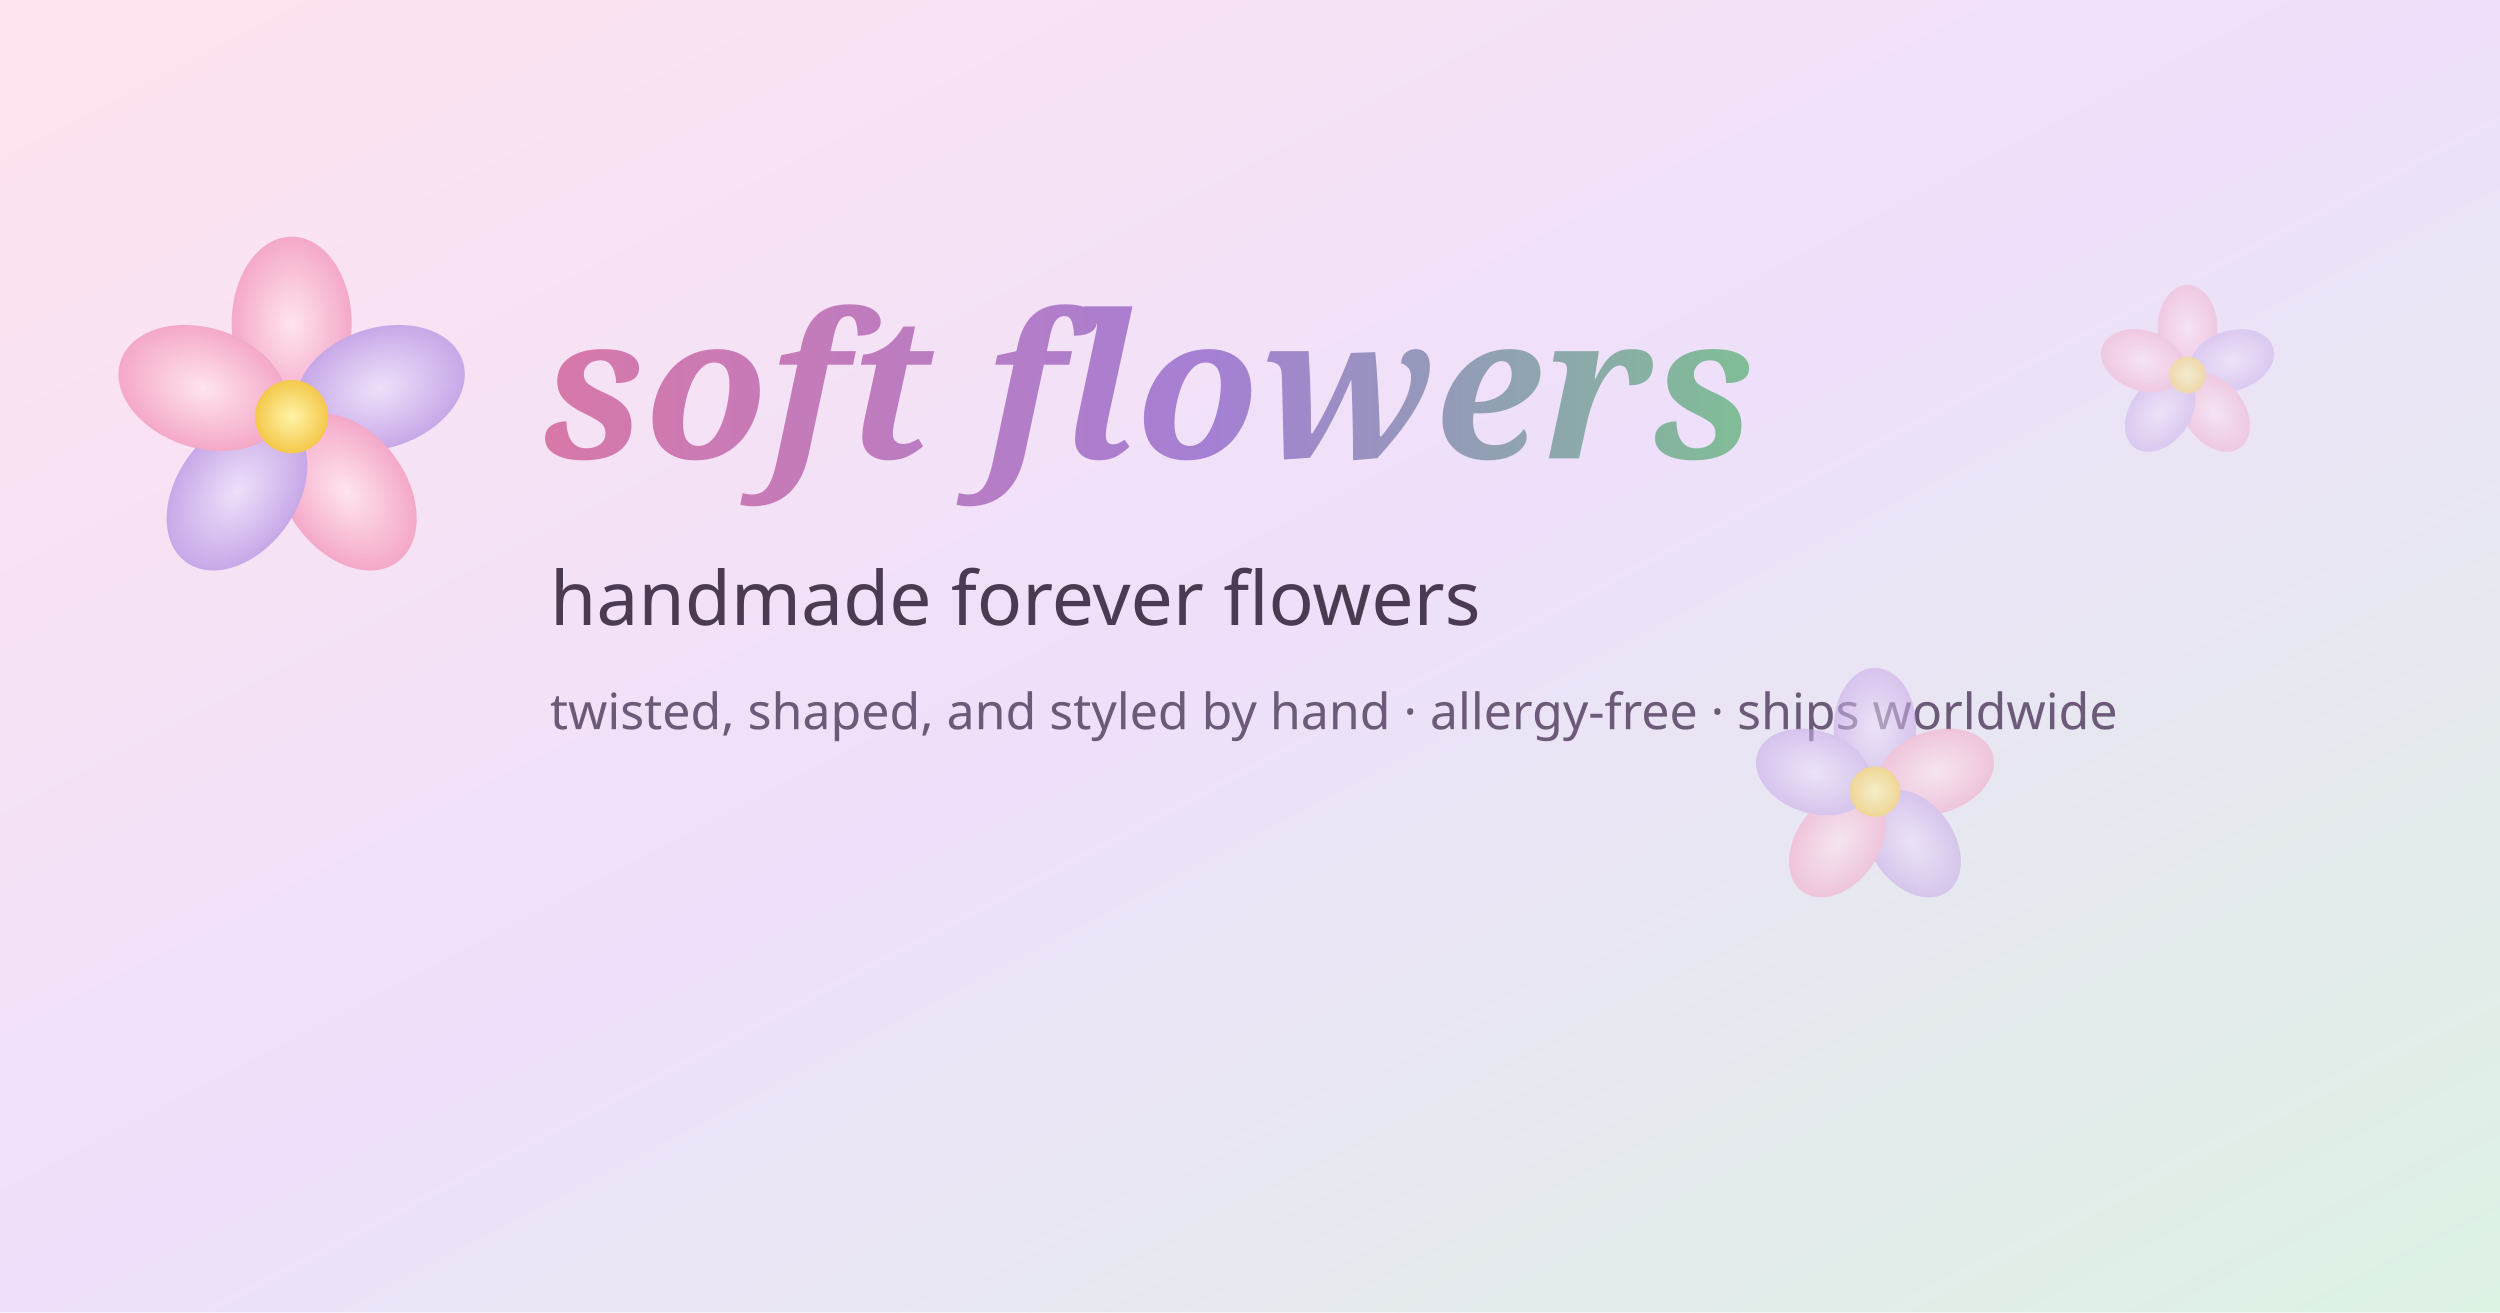
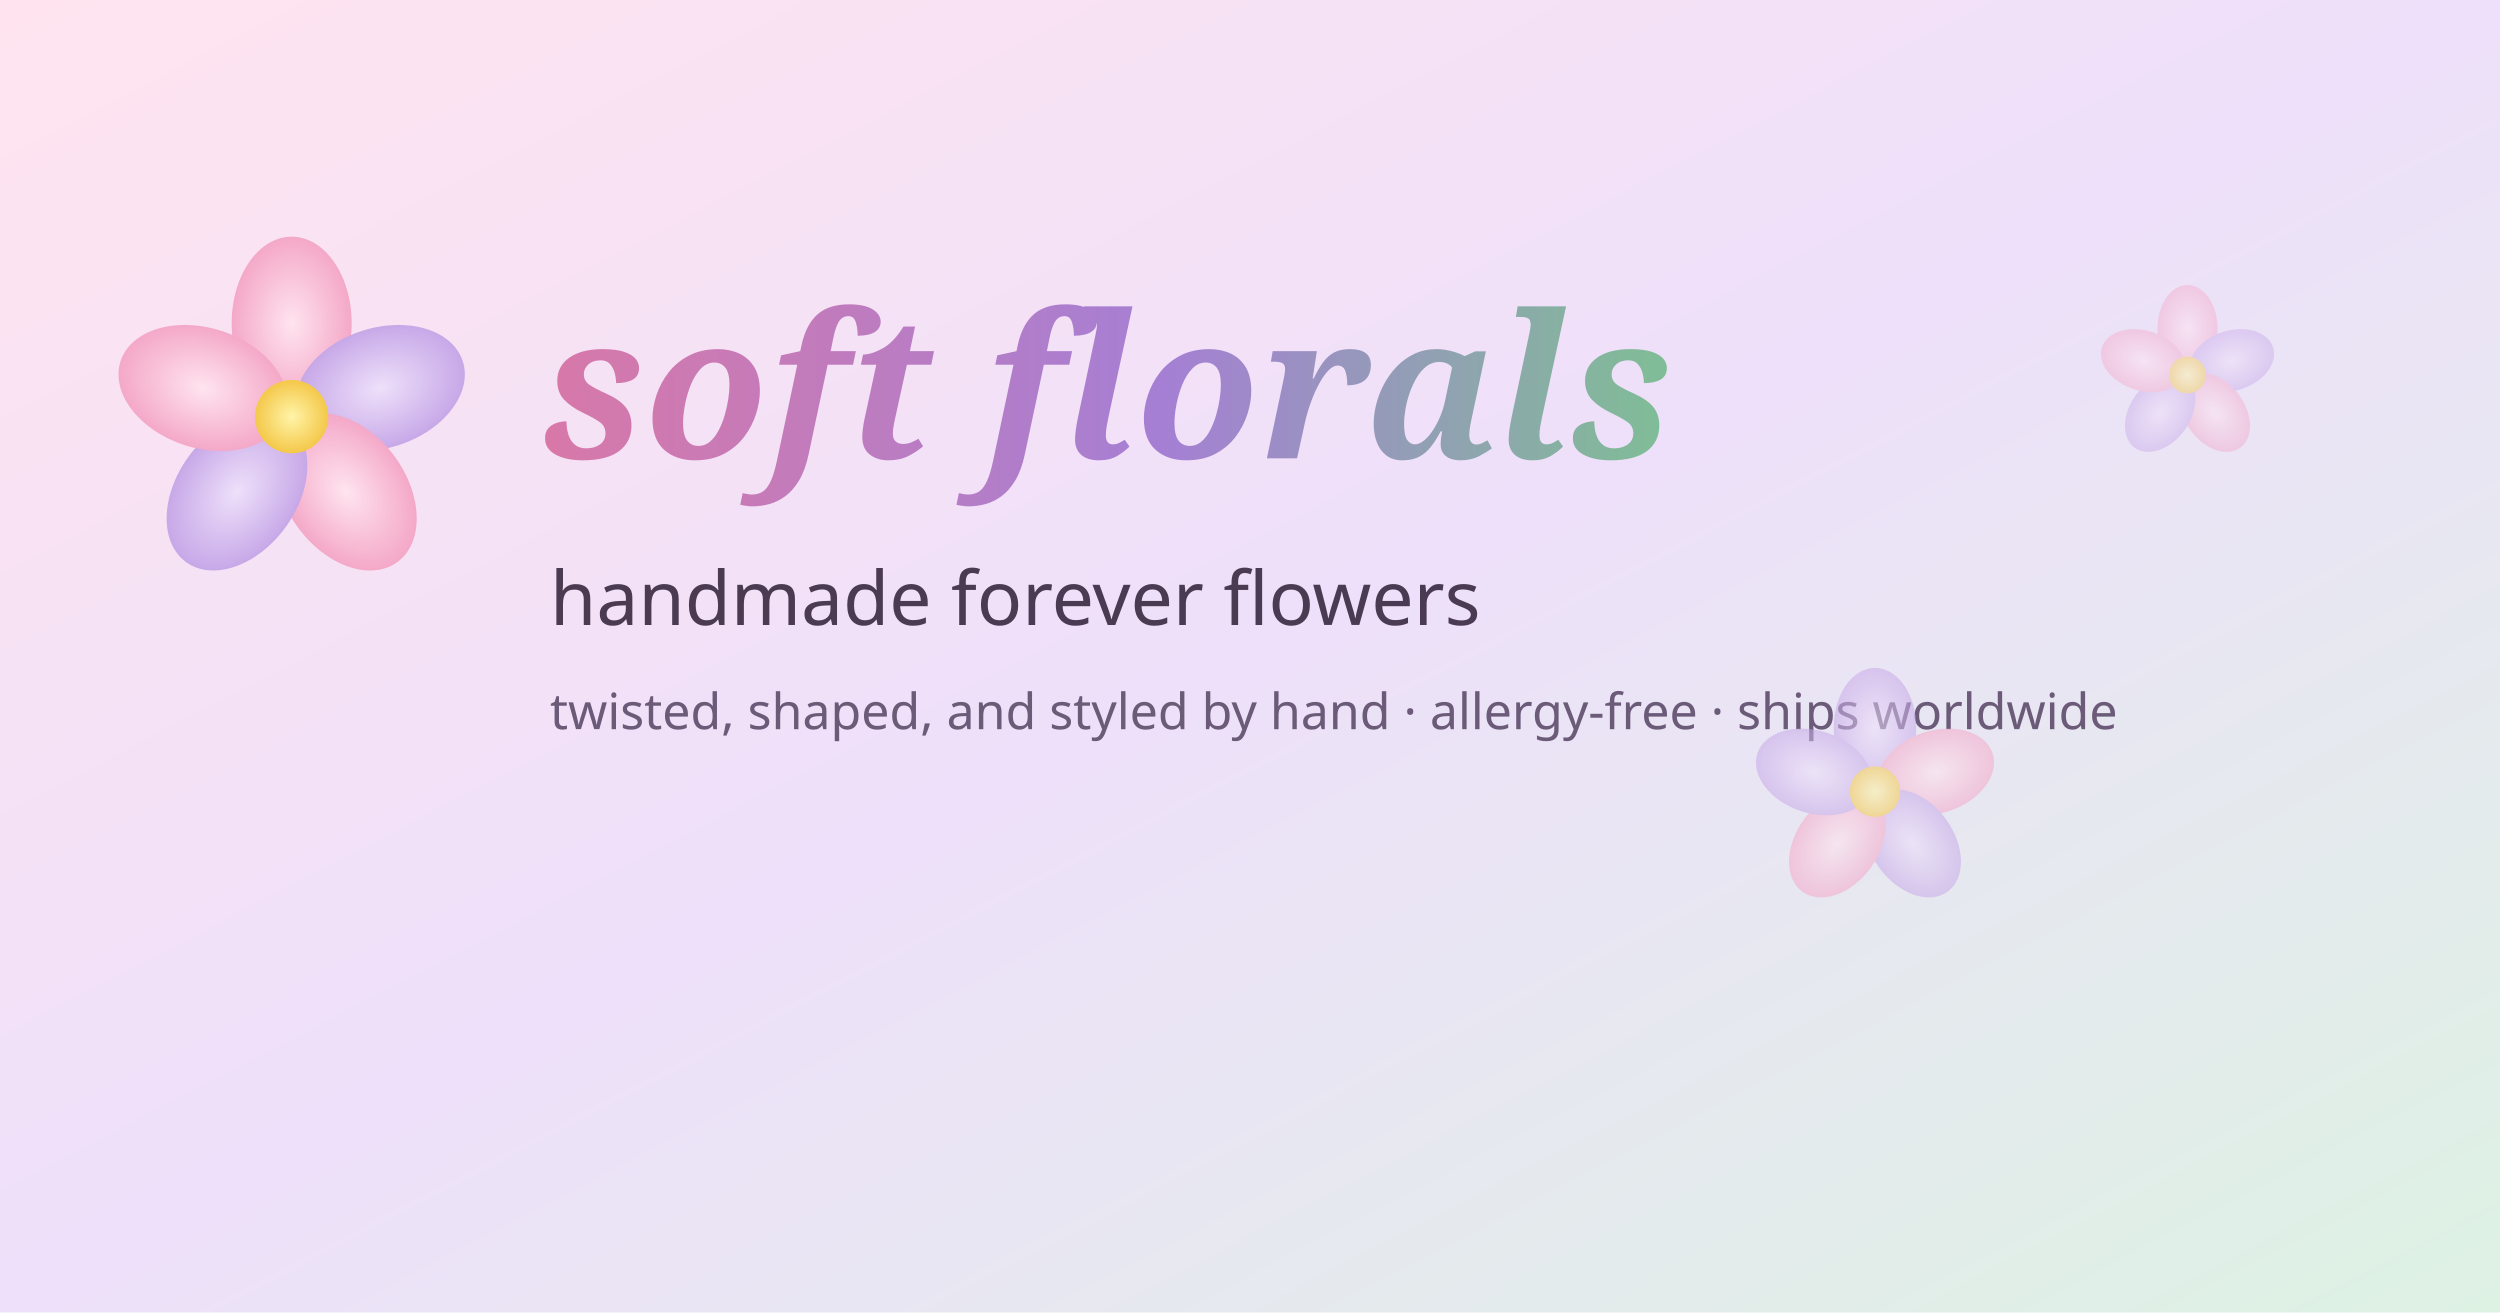
<svg xmlns="http://www.w3.org/2000/svg" viewBox="0 0 1200 630" fill="none">
  <defs>
    <linearGradient id="bg" x1="0%" y1="0%" x2="100%" y2="100%">
      <stop offset="0%" stop-color="#FFE4EF" />
      <stop offset="50%" stop-color="#EEE0FA" />
      <stop offset="100%" stop-color="#DDF2E3" />
    </linearGradient>
    <radialGradient id="ogp1" cx="50%" cy="50%" r="50%">
      <stop offset="0%" stop-color="#FFE4EF" />
      <stop offset="100%" stop-color="#F4A8C8" />
    </radialGradient>
    <radialGradient id="ogp2" cx="50%" cy="50%" r="50%">
      <stop offset="0%" stop-color="#EEE0FA" />
      <stop offset="100%" stop-color="#C7A8E8" />
    </radialGradient>
    <radialGradient id="ogc" cx="50%" cy="50%" r="50%">
      <stop offset="0%" stop-color="#FFF4A8" />
      <stop offset="100%" stop-color="#F4C84A" />
    </radialGradient>
    <linearGradient id="wf" x1="0%" y1="0%" x2="100%" y2="0%">
      <stop offset="0%" stop-color="#D878A8" />
      <stop offset="55%" stop-color="#A57FD4" />
      <stop offset="100%" stop-color="#7FBE95" />
    </linearGradient>
  </defs>
  <rect width="1200" height="630" fill="url(#bg)" />
  <g transform="translate(140 200) scale(3.2)">
    <ellipse cx="0" cy="-14" rx="9" ry="13" fill="url(#ogp1)" />
    <ellipse cx="13.3" cy="-4.3" rx="9" ry="13" fill="url(#ogp2)" transform="rotate(72 13.3 -4.3)" />
    <ellipse cx="8.2" cy="11.3" rx="9" ry="13" fill="url(#ogp1)" transform="rotate(144 8.2 11.3)" />
    <ellipse cx="-8.2" cy="11.3" rx="9" ry="13" fill="url(#ogp2)" transform="rotate(216 -8.2 11.3)" />
    <ellipse cx="-13.3" cy="-4.3" rx="9" ry="13" fill="url(#ogp1)" transform="rotate(288 -13.3 -4.3)" />
    <circle cx="0" cy="0" r="5.5" fill="url(#ogc)" />
  </g>
-   <text x="260" y="220" font-family="Fraunces, Georgia, serif" font-size="96" font-weight="600" font-style="italic" fill="url(#wf)">soft flowers</text>
+   <text x="260" y="220" font-family="Fraunces, Georgia, serif" font-size="96" font-weight="600" font-style="italic" fill="url(#wf)">soft florals</text>
  <text x="264" y="300" font-family="'Plus Jakarta Sans', system-ui, sans-serif" font-size="36" font-weight="500" fill="#4A3B52">handmade forever flowers</text>
  <text x="264" y="350" font-family="'Plus Jakarta Sans', system-ui, sans-serif" font-size="24" font-weight="400" fill="#6B5A78">twisted, shaped, and styled by hand · allergy-free · ships worldwide</text>
  <g transform="translate(900 380) scale(2.2)" opacity="0.55">
    <ellipse cx="0" cy="-14" rx="9" ry="13" fill="url(#ogp2)" />
    <ellipse cx="13.3" cy="-4.3" rx="9" ry="13" fill="url(#ogp1)" transform="rotate(72 13.3 -4.3)" />
    <ellipse cx="8.2" cy="11.3" rx="9" ry="13" fill="url(#ogp2)" transform="rotate(144 8.2 11.3)" />
    <ellipse cx="-8.2" cy="11.3" rx="9" ry="13" fill="url(#ogp1)" transform="rotate(216 -8.2 11.3)" />
    <ellipse cx="-13.3" cy="-4.3" rx="9" ry="13" fill="url(#ogp2)" transform="rotate(288 -13.3 -4.3)" />
    <circle cx="0" cy="0" r="5.5" fill="url(#ogc)" />
  </g>
  <g transform="translate(1050 180) scale(1.6)" opacity="0.45">
    <ellipse cx="0" cy="-14" rx="9" ry="13" fill="url(#ogp1)" />
    <ellipse cx="13.3" cy="-4.3" rx="9" ry="13" fill="url(#ogp2)" transform="rotate(72 13.3 -4.3)" />
    <ellipse cx="8.2" cy="11.3" rx="9" ry="13" fill="url(#ogp1)" transform="rotate(144 8.2 11.3)" />
    <ellipse cx="-8.2" cy="11.3" rx="9" ry="13" fill="url(#ogp2)" transform="rotate(216 -8.2 11.3)" />
    <ellipse cx="-13.3" cy="-4.3" rx="9" ry="13" fill="url(#ogp1)" transform="rotate(288 -13.3 -4.3)" />
    <circle cx="0" cy="0" r="5.5" fill="url(#ogc)" />
  </g>
</svg>
